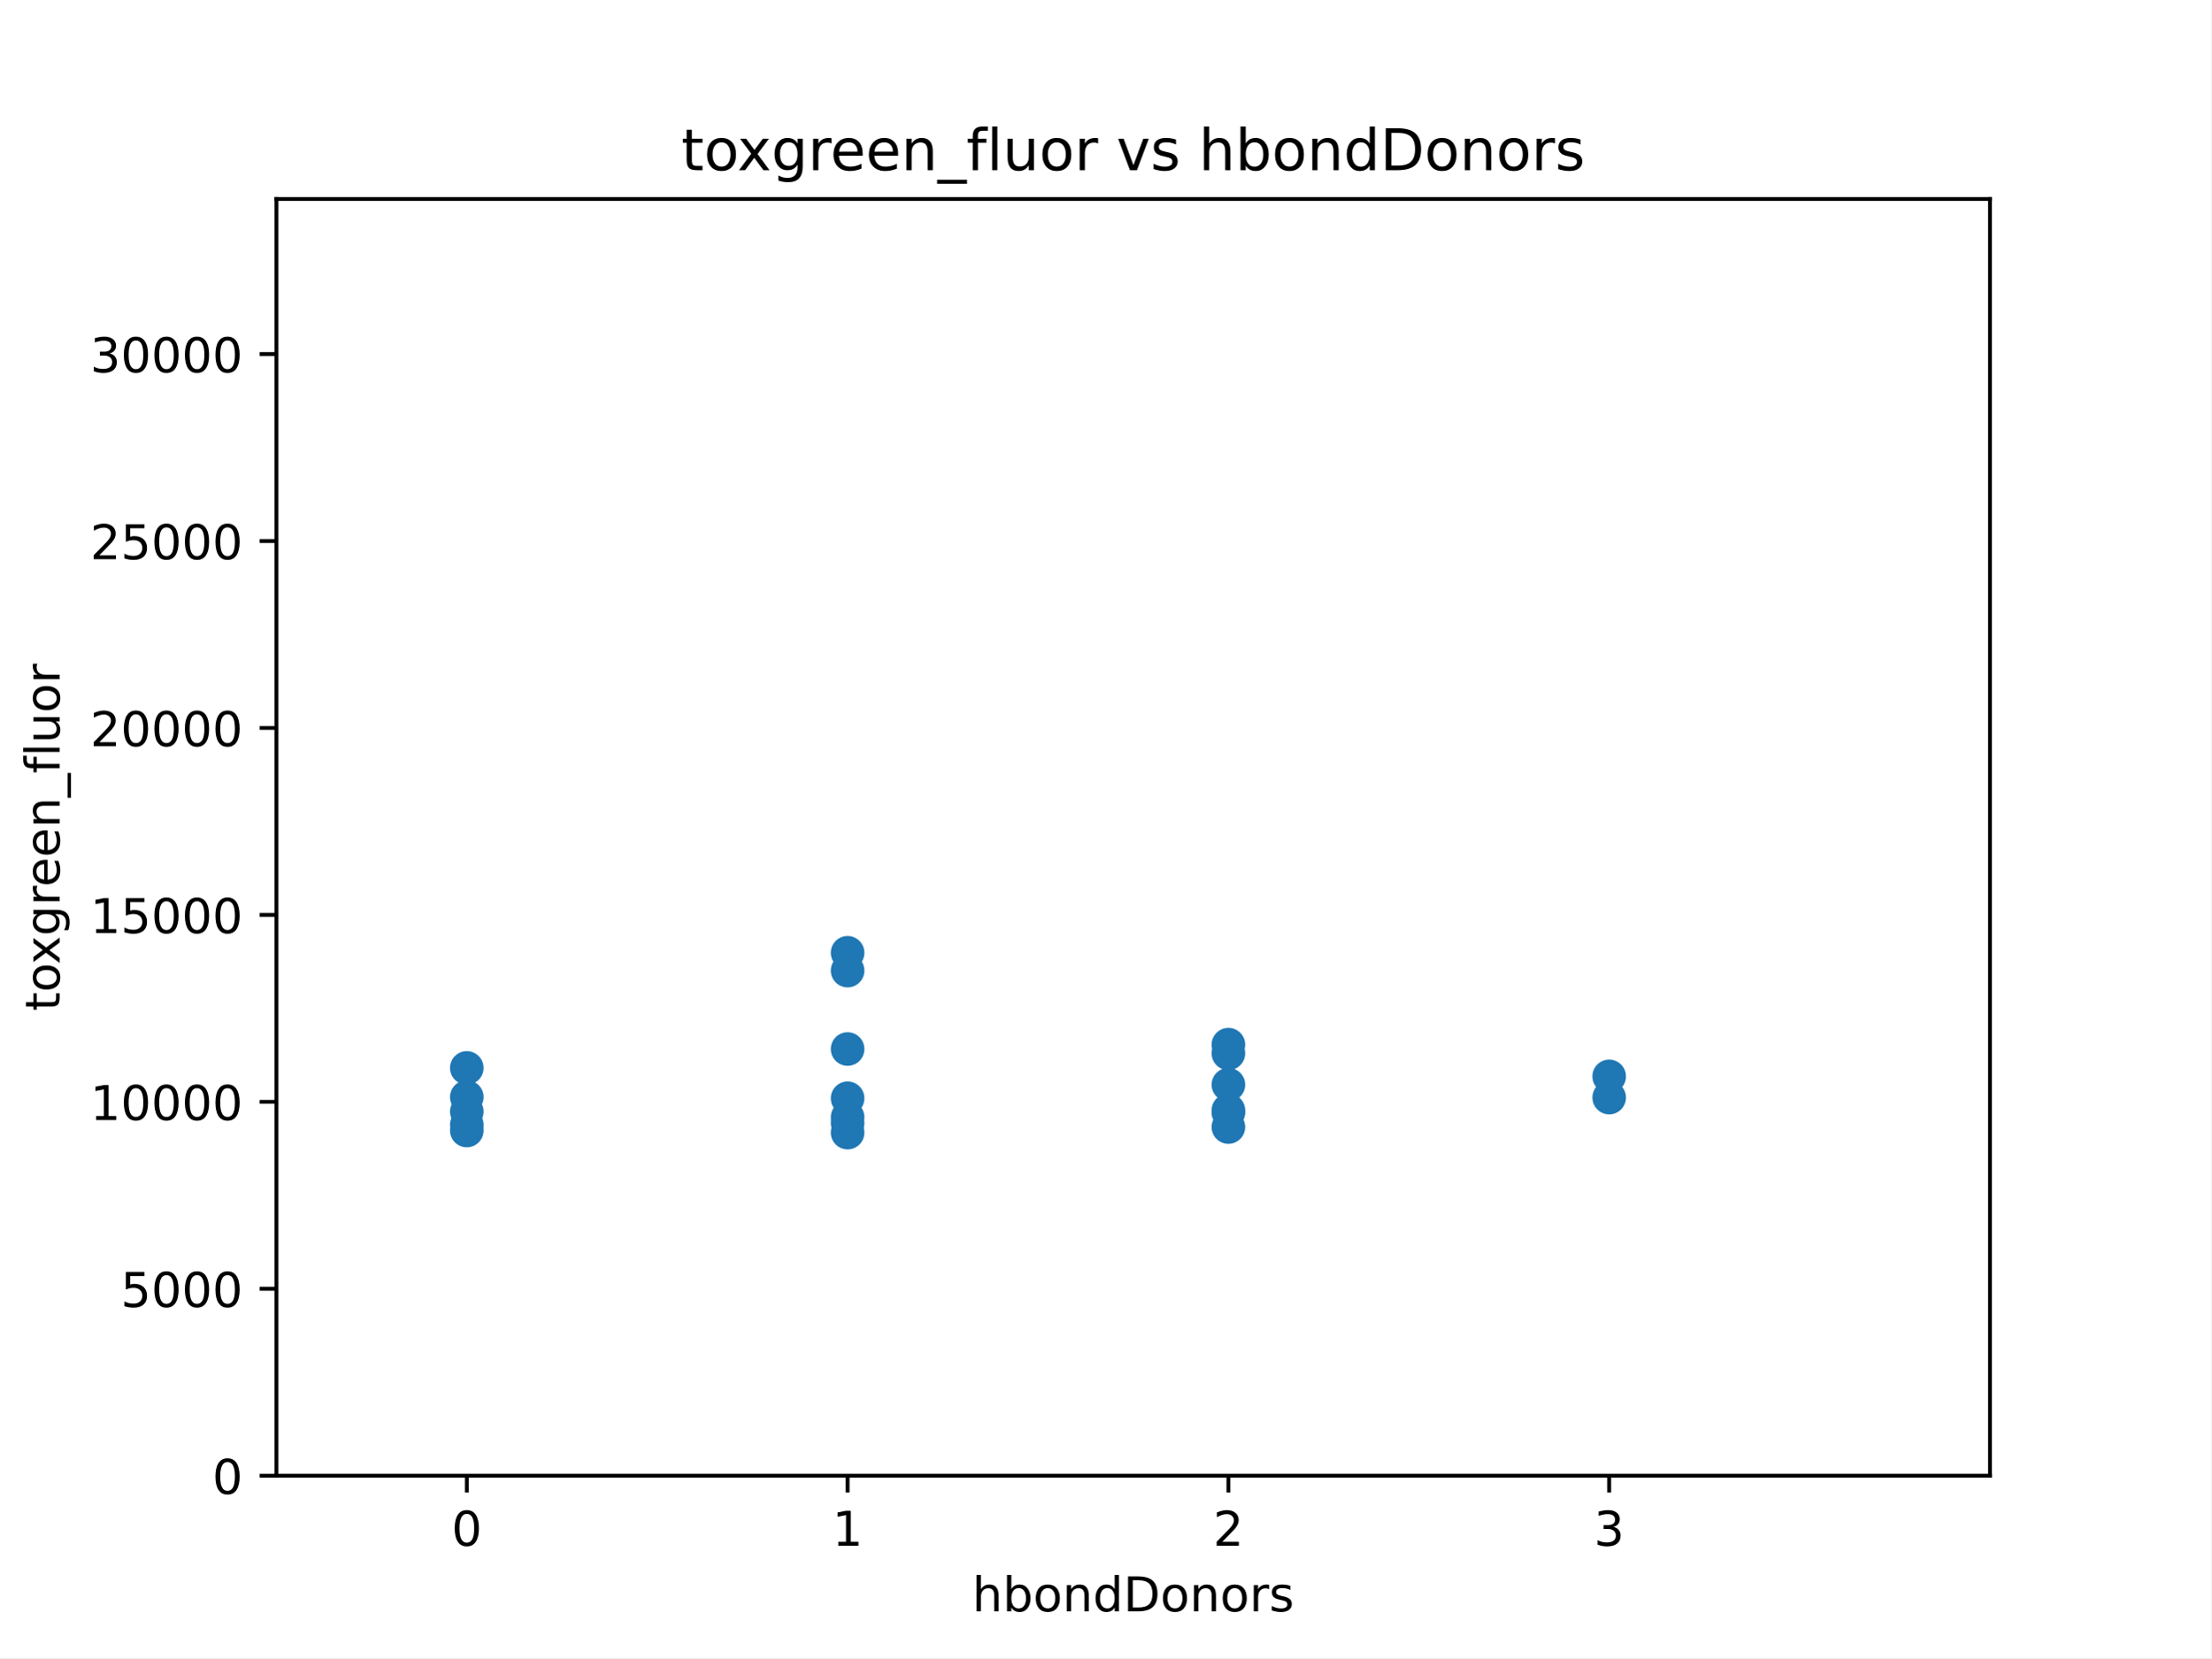
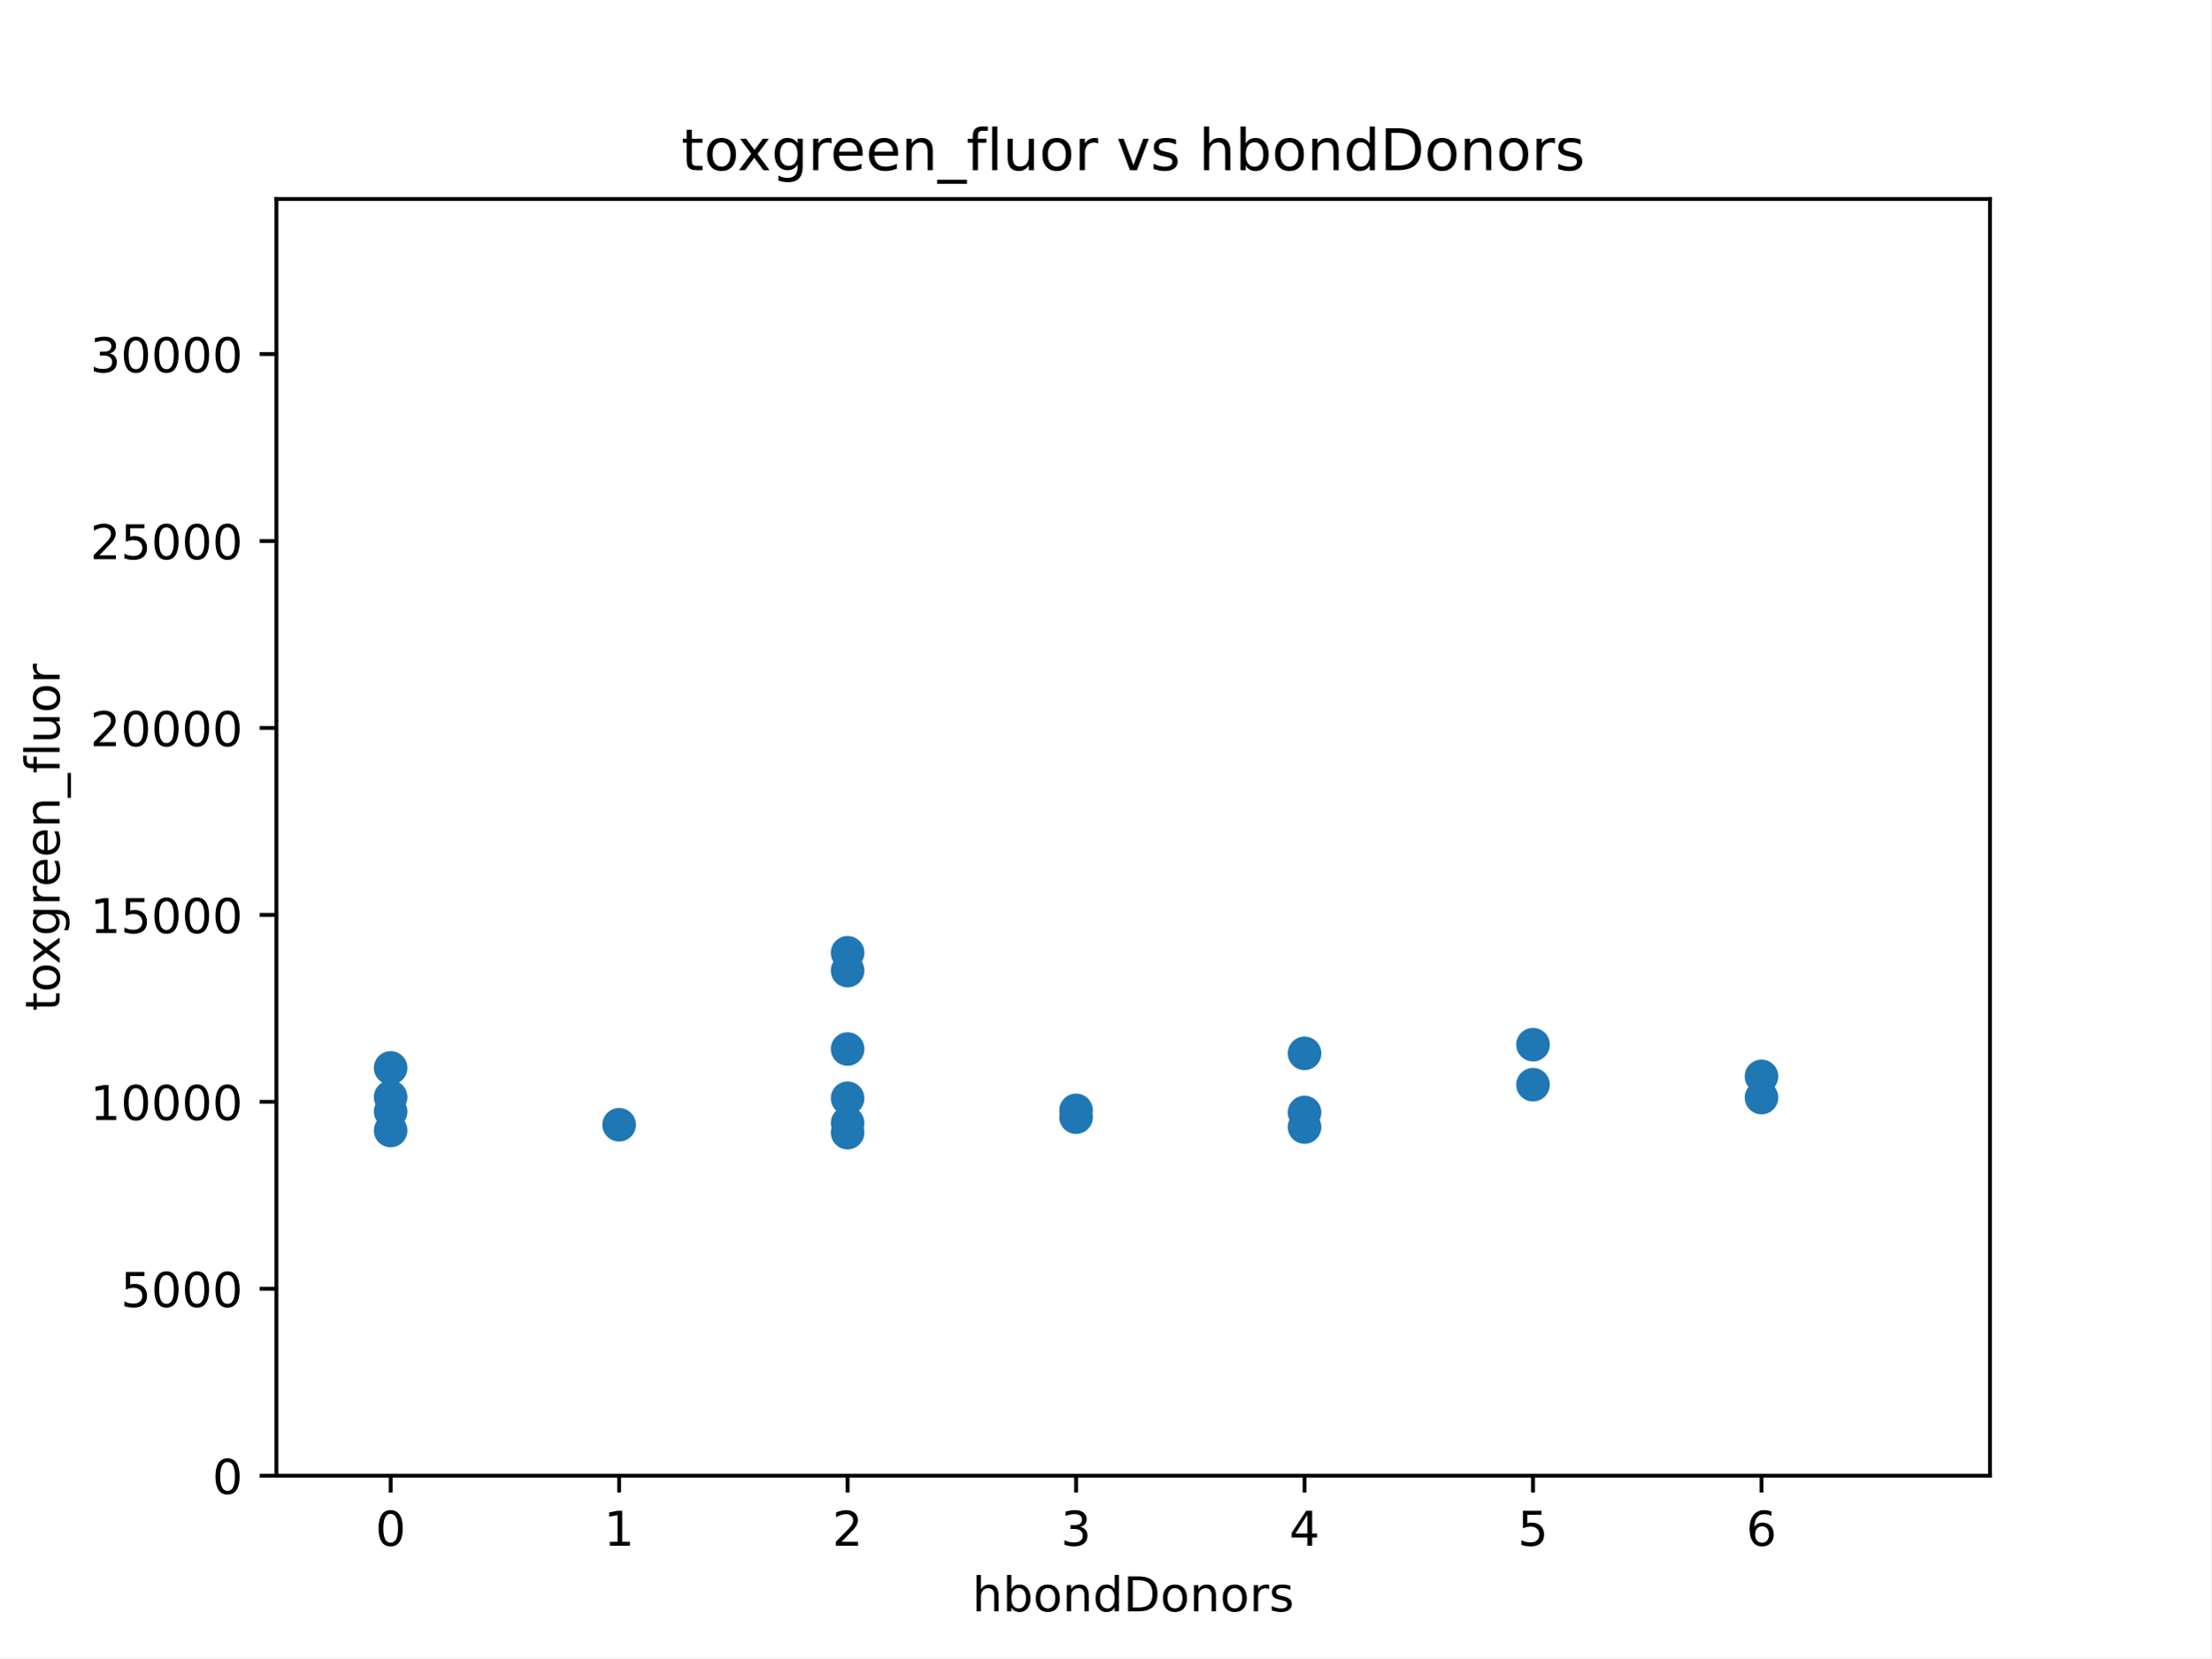
<svg xmlns="http://www.w3.org/2000/svg" xmlns:xlink="http://www.w3.org/1999/xlink" width="460.8pt" height="345.6pt" viewBox="0 0 460.8 345.6" version="1.1">
  <defs>
    <style type="text/css">*{stroke-linejoin: round; stroke-linecap: butt}</style>
  </defs>
  <g id="figure_1">
    <g id="patch_1">
      <path d="M 0 345.6  L 460.8 345.6  L 460.8 0  L 0 0  z " style="fill: #ffffff" />
    </g>
    <g id="axes_1">
      <g id="patch_2">
        <path d="M 57.6 307.584  L 414.72 307.584  L 414.72 41.472  L 57.6 41.472  z " style="fill: #ffffff" />
      </g>
      <g id="PathCollection_1">
        <defs>
-           <path id="mbf8c15d073" d="M 0 3  C 0.796 3 1.559 2.684 2.121 2.121  C 2.684 1.559 3 0.796 3 0  C 3 -0.796 2.684 -1.559 2.121 -2.121  C 1.559 -2.684 0.796 -3 0 -3  C -0.796 -3 -1.559 -2.684 -2.121 -2.121  C -2.684 -1.559 -3 -0.796 -3 0  C -3 0.796 -2.684 1.559 -2.121 2.121  C -1.559 2.684 -0.796 3 0 3  z " style="stroke: #1f77b4" />
+           <path id="m7a12875828" d="M 0 3  C 0.796 3 1.559 2.684 2.121 2.121  C 2.684 1.559 3 0.796 3 0  C 3 -0.796 2.684 -1.559 2.121 -2.121  C 1.559 -2.684 0.796 -3 0 -3  C -0.796 -3 -1.559 -2.684 -2.121 -2.121  C -2.684 -1.559 -3 -0.796 -3 0  C -3 0.796 -2.684 1.559 -2.121 2.121  C -1.559 2.684 -0.796 3 0 3  z " style="stroke: #1f77b4" />
        </defs>
-         <g clip-path="url(#pda42f50dfb)">
-           <use xlink:href="#mbf8c15d073" x="256" y="231.431" style="fill: #1f77b4; stroke: #1f77b4" />
-           <use xlink:href="#mbf8c15d073" x="256" y="231.878" style="fill: #1f77b4; stroke: #1f77b4" />
-           <use xlink:href="#mbf8c15d073" x="97.28" y="231.684" style="fill: #1f77b4; stroke: #1f77b4" />
-           <use xlink:href="#mbf8c15d073" x="97.28" y="228.662" style="fill: #1f77b4; stroke: #1f77b4" />
-           <use xlink:href="#mbf8c15d073" x="97.28" y="235.635" style="fill: #1f77b4; stroke: #1f77b4" />
-           <use xlink:href="#mbf8c15d073" x="335.36" y="224.35" style="fill: #1f77b4; stroke: #1f77b4" />
-           <use xlink:href="#mbf8c15d073" x="97.28" y="222.587" style="fill: #1f77b4; stroke: #1f77b4" />
-           <use xlink:href="#mbf8c15d073" x="256" y="217.739" style="fill: #1f77b4; stroke: #1f77b4" />
-           <use xlink:href="#mbf8c15d073" x="176.64" y="232.854" style="fill: #1f77b4; stroke: #1f77b4" />
-           <use xlink:href="#mbf8c15d073" x="176.64" y="198.587" style="fill: #1f77b4; stroke: #1f77b4" />
-           <use xlink:href="#mbf8c15d073" x="176.64" y="218.649" style="fill: #1f77b4; stroke: #1f77b4" />
-           <use xlink:href="#mbf8c15d073" x="176.64" y="236.076" style="fill: #1f77b4; stroke: #1f77b4" />
-           <use xlink:href="#mbf8c15d073" x="335.36" y="228.77" style="fill: #1f77b4; stroke: #1f77b4" />
-           <use xlink:href="#mbf8c15d073" x="176.64" y="228.912" style="fill: #1f77b4; stroke: #1f77b4" />
-           <use xlink:href="#mbf8c15d073" x="256" y="234.912" style="fill: #1f77b4; stroke: #1f77b4" />
-           <use xlink:href="#mbf8c15d073" x="97.28" y="234.436" style="fill: #1f77b4; stroke: #1f77b4" />
-           <use xlink:href="#mbf8c15d073" x="256" y="226.086" style="fill: #1f77b4; stroke: #1f77b4" />
-           <use xlink:href="#mbf8c15d073" x="256" y="219.551" style="fill: #1f77b4; stroke: #1f77b4" />
-           <use xlink:href="#mbf8c15d073" x="176.64" y="202.304" style="fill: #1f77b4; stroke: #1f77b4" />
-           <use xlink:href="#mbf8c15d073" x="176.64" y="234.08" style="fill: #1f77b4; stroke: #1f77b4" />
+         <g clip-path="url(#p2634522bd1)">
+           <use xlink:href="#m7a12875828" x="224.256" y="231.431" style="fill: #1f77b4; stroke: #1f77b4" />
+           <use xlink:href="#m7a12875828" x="271.872" y="231.878" style="fill: #1f77b4; stroke: #1f77b4" />
+           <use xlink:href="#m7a12875828" x="367.104" y="224.35" style="fill: #1f77b4; stroke: #1f77b4" />
+           <use xlink:href="#m7a12875828" x="81.408" y="231.684" style="fill: #1f77b4; stroke: #1f77b4" />
+           <use xlink:href="#m7a12875828" x="81.408" y="228.662" style="fill: #1f77b4; stroke: #1f77b4" />
+           <use xlink:href="#m7a12875828" x="81.408" y="235.635" style="fill: #1f77b4; stroke: #1f77b4" />
+           <use xlink:href="#m7a12875828" x="224.256" y="232.854" style="fill: #1f77b4; stroke: #1f77b4" />
+           <use xlink:href="#m7a12875828" x="81.408" y="222.587" style="fill: #1f77b4; stroke: #1f77b4" />
+           <use xlink:href="#m7a12875828" x="367.104" y="228.77" style="fill: #1f77b4; stroke: #1f77b4" />
+           <use xlink:href="#m7a12875828" x="319.488" y="217.739" style="fill: #1f77b4; stroke: #1f77b4" />
+           <use xlink:href="#m7a12875828" x="176.64" y="198.587" style="fill: #1f77b4; stroke: #1f77b4" />
+           <use xlink:href="#m7a12875828" x="176.64" y="218.649" style="fill: #1f77b4; stroke: #1f77b4" />
+           <use xlink:href="#m7a12875828" x="176.64" y="236.076" style="fill: #1f77b4; stroke: #1f77b4" />
+           <use xlink:href="#m7a12875828" x="176.64" y="234.08" style="fill: #1f77b4; stroke: #1f77b4" />
+           <use xlink:href="#m7a12875828" x="176.64" y="228.912" style="fill: #1f77b4; stroke: #1f77b4" />
+           <use xlink:href="#m7a12875828" x="271.872" y="234.912" style="fill: #1f77b4; stroke: #1f77b4" />
+           <use xlink:href="#m7a12875828" x="129.024" y="234.436" style="fill: #1f77b4; stroke: #1f77b4" />
+           <use xlink:href="#m7a12875828" x="319.488" y="226.086" style="fill: #1f77b4; stroke: #1f77b4" />
+           <use xlink:href="#m7a12875828" x="271.872" y="219.551" style="fill: #1f77b4; stroke: #1f77b4" />
+           <use xlink:href="#m7a12875828" x="176.64" y="202.304" style="fill: #1f77b4; stroke: #1f77b4" />
        </g>
      </g>
      <g id="matplotlib.axis_1">
        <g id="xtick_1">
          <g id="line2d_1">
            <defs>
-               <path id="m556d797943" d="M 0 0  L 0 3.5  " style="stroke: #000000; stroke-width: 0.8" />
+               <path id="m9f1f7033e3" d="M 0 0  L 0 3.5  " style="stroke: #000000; stroke-width: 0.8" />
            </defs>
            <g>
-               <use xlink:href="#m556d797943" x="97.28" y="307.584" style="stroke: #000000; stroke-width: 0.8" />
+               <use xlink:href="#m9f1f7033e3" x="81.408" y="307.584" style="stroke: #000000; stroke-width: 0.8" />
            </g>
          </g>
          <g id="text_1">
-             <g transform="translate(94.09875 322.1824) scale(0.1 -0.1)">
+             <g transform="translate(78.22675 322.1824) scale(0.1 -0.1)">
              <defs>
                <path id="DejaVuSans-30" d="M 2034 4250  Q 1547 4250 1301 3770  Q 1056 3291 1056 2328  Q 1056 1369 1301 889  Q 1547 409 2034 409  Q 2525 409 2770 889  Q 3016 1369 3016 2328  Q 3016 3291 2770 3770  Q 2525 4250 2034 4250  z M 2034 4750  Q 2819 4750 3233 4129  Q 3647 3509 3647 2328  Q 3647 1150 3233 529  Q 2819 -91 2034 -91  Q 1250 -91 836 529  Q 422 1150 422 2328  Q 422 3509 836 4129  Q 1250 4750 2034 4750  z " transform="scale(0.015625)" />
              </defs>
              <use xlink:href="#DejaVuSans-30" />
            </g>
          </g>
        </g>
        <g id="xtick_2">
          <g id="line2d_2">
            <g>
-               <use xlink:href="#m556d797943" x="176.64" y="307.584" style="stroke: #000000; stroke-width: 0.8" />
+               <use xlink:href="#m9f1f7033e3" x="129.024" y="307.584" style="stroke: #000000; stroke-width: 0.8" />
            </g>
          </g>
          <g id="text_2">
-             <g transform="translate(173.4588 322.1824) scale(0.1 -0.1)">
+             <g transform="translate(125.8427 322.1824) scale(0.1 -0.1)">
              <defs>
                <path id="DejaVuSans-31" d="M 794 531  L 1825 531  L 1825 4091  L 703 3866  L 703 4441  L 1819 4666  L 2450 4666  L 2450 531  L 3481 531  L 3481 0  L 794 0  L 794 531  z " transform="scale(0.015625)" />
              </defs>
              <use xlink:href="#DejaVuSans-31" />
            </g>
          </g>
        </g>
        <g id="xtick_3">
          <g id="line2d_3">
            <g>
-               <use xlink:href="#m556d797943" x="256" y="307.584" style="stroke: #000000; stroke-width: 0.8" />
+               <use xlink:href="#m9f1f7033e3" x="176.64" y="307.584" style="stroke: #000000; stroke-width: 0.8" />
            </g>
          </g>
          <g id="text_3">
-             <g transform="translate(252.8187 322.1824) scale(0.1 -0.1)">
+             <g transform="translate(173.4588 322.1824) scale(0.1 -0.1)">
              <defs>
                <path id="DejaVuSans-32" d="M 1228 531  L 3431 531  L 3431 0  L 469 0  L 469 531  Q 828 903 1448 1529  Q 2069 2156 2228 2338  Q 2531 2678 2651 2914  Q 2772 3150 2772 3378  Q 2772 3750 2511 3984  Q 2250 4219 1831 4219  Q 1534 4219 1204 4116  Q 875 4013 500 3803  L 500 4441  Q 881 4594 1212 4672  Q 1544 4750 1819 4750  Q 2544 4750 2975 4387  Q 3406 4025 3406 3419  Q 3406 3131 3298 2873  Q 3191 2616 2906 2266  Q 2828 2175 2409 1742  Q 1991 1309 1228 531  z " transform="scale(0.015625)" />
              </defs>
              <use xlink:href="#DejaVuSans-32" />
            </g>
          </g>
        </g>
        <g id="xtick_4">
          <g id="line2d_4">
            <g>
-               <use xlink:href="#m556d797943" x="335.36" y="307.584" style="stroke: #000000; stroke-width: 0.8" />
+               <use xlink:href="#m9f1f7033e3" x="224.256" y="307.584" style="stroke: #000000; stroke-width: 0.8" />
            </g>
          </g>
          <g id="text_4">
-             <g transform="translate(332.1787 322.1824) scale(0.1 -0.1)">
+             <g transform="translate(221.0747 322.1824) scale(0.1 -0.1)">
              <defs>
                <path id="DejaVuSans-33" d="M 2597 2516  Q 3050 2419 3304 2112  Q 3559 1806 3559 1356  Q 3559 666 3084 287  Q 2609 -91 1734 -91  Q 1441 -91 1130 -33  Q 819 25 488 141  L 488 750  Q 750 597 1062 519  Q 1375 441 1716 441  Q 2309 441 2620 675  Q 2931 909 2931 1356  Q 2931 1769 2642 2001  Q 2353 2234 1838 2234  L 1294 2234  L 1294 2753  L 1863 2753  Q 2328 2753 2575 2939  Q 2822 3125 2822 3475  Q 2822 3834 2567 4026  Q 2313 4219 1838 4219  Q 1578 4219 1281 4162  Q 984 4106 628 3988  L 628 4550  Q 988 4650 1302 4700  Q 1616 4750 1894 4750  Q 2613 4750 3031 4423  Q 3450 4097 3450 3541  Q 3450 3153 3228 2886  Q 3006 2619 2597 2516  z " transform="scale(0.015625)" />
              </defs>
              <use xlink:href="#DejaVuSans-33" />
            </g>
          </g>
        </g>
-         <g id="text_5">
+         <g id="xtick_5">
+           <g id="line2d_5">
+             <g>
+               <use xlink:href="#m9f1f7033e3" x="271.872" y="307.584" style="stroke: #000000; stroke-width: 0.8" />
+             </g>
+           </g>
+           <g id="text_5">
+             <g transform="translate(268.6907 322.1824) scale(0.1 -0.1)">
+               <defs>
+                 <path id="DejaVuSans-34" d="M 2419 4116  L 825 1625  L 2419 1625  L 2419 4116  z M 2253 4666  L 3047 4666  L 3047 1625  L 3713 1625  L 3713 1100  L 3047 1100  L 3047 0  L 2419 0  L 2419 1100  L 313 1100  L 313 1709  L 2253 4666  z " transform="scale(0.015625)" />
+               </defs>
+               <use xlink:href="#DejaVuSans-34" />
+             </g>
+           </g>
+         </g>
+         <g id="xtick_6">
+           <g id="line2d_6">
+             <g>
+               <use xlink:href="#m9f1f7033e3" x="319.488" y="307.584" style="stroke: #000000; stroke-width: 0.8" />
+             </g>
+           </g>
+           <g id="text_6">
+             <g transform="translate(316.3068 322.1824) scale(0.1 -0.1)">
+               <defs>
+                 <path id="DejaVuSans-35" d="M 691 4666  L 3169 4666  L 3169 4134  L 1269 4134  L 1269 2991  Q 1406 3038 1543 3061  Q 1681 3084 1819 3084  Q 2600 3084 3056 2656  Q 3513 2228 3513 1497  Q 3513 744 3044 326  Q 2575 -91 1722 -91  Q 1428 -91 1123 -41  Q 819 9 494 109  L 494 744  Q 775 591 1075 516  Q 1375 441 1709 441  Q 2250 441 2565 725  Q 2881 1009 2881 1497  Q 2881 1984 2565 2268  Q 2250 2553 1709 2553  Q 1456 2553 1204 2497  Q 953 2441 691 2322  L 691 4666  z " transform="scale(0.015625)" />
+               </defs>
+               <use xlink:href="#DejaVuSans-35" />
+             </g>
+           </g>
+         </g>
+         <g id="xtick_7">
+           <g id="line2d_7">
+             <g>
+               <use xlink:href="#m9f1f7033e3" x="367.104" y="307.584" style="stroke: #000000; stroke-width: 0.8" />
+             </g>
+           </g>
+           <g id="text_7">
+             <g transform="translate(363.9228 322.1824) scale(0.1 -0.1)">
+               <defs>
+                 <path id="DejaVuSans-36" d="M 2113 2584  Q 1688 2584 1439 2293  Q 1191 2003 1191 1497  Q 1191 994 1439 701  Q 1688 409 2113 409  Q 2538 409 2786 701  Q 3034 994 3034 1497  Q 3034 2003 2786 2293  Q 2538 2584 2113 2584  z M 3366 4563  L 3366 3988  Q 3128 4100 2886 4159  Q 2644 4219 2406 4219  Q 1781 4219 1451 3797  Q 1122 3375 1075 2522  Q 1259 2794 1537 2939  Q 1816 3084 2150 3084  Q 2853 3084 3261 2657  Q 3669 2231 3669 1497  Q 3669 778 3244 343  Q 2819 -91 2113 -91  Q 1303 -91 875 529  Q 447 1150 447 2328  Q 447 3434 972 4092  Q 1497 4750 2381 4750  Q 2619 4750 2861 4703  Q 3103 4656 3366 4563  z " transform="scale(0.015625)" />
+               </defs>
+               <use xlink:href="#DejaVuSans-36" />
+             </g>
+           </g>
+         </g>
+         <g id="text_8">
          <g transform="translate(202.617 335.8606) scale(0.1 -0.1)">
            <defs>
              <path id="DejaVuSans-68" d="M 3513 2113  L 3513 0  L 2938 0  L 2938 2094  Q 2938 2591 2744 2837  Q 2550 3084 2163 3084  Q 1697 3084 1428 2787  Q 1159 2491 1159 1978  L 1159 0  L 581 0  L 581 4863  L 1159 4863  L 1159 2956  Q 1366 3272 1645 3428  Q 1925 3584 2291 3584  Q 2894 3584 3203 3211  Q 3513 2838 3513 2113  z " transform="scale(0.015625)" />
              <path id="DejaVuSans-62" d="M 3116 1747  Q 3116 2381 2855 2742  Q 2594 3103 2138 3103  Q 1681 3103 1420 2742  Q 1159 2381 1159 1747  Q 1159 1113 1420 752  Q 1681 391 2138 391  Q 2594 391 2855 752  Q 3116 1113 3116 1747  z M 1159 2969  Q 1341 3281 1617 3432  Q 1894 3584 2278 3584  Q 2916 3584 3314 3078  Q 3713 2572 3713 1747  Q 3713 922 3314 415  Q 2916 -91 2278 -91  Q 1894 -91 1617 61  Q 1341 213 1159 525  L 1159 0  L 581 0  L 581 4863  L 1159 4863  L 1159 2969  z " transform="scale(0.015625)" />
              <path id="DejaVuSans-6f" d="M 1959 3097  Q 1497 3097 1228 2736  Q 959 2375 959 1747  Q 959 1119 1226 758  Q 1494 397 1959 397  Q 2419 397 2687 759  Q 2956 1122 2956 1747  Q 2956 2369 2687 2733  Q 2419 3097 1959 3097  z M 1959 3584  Q 2709 3584 3137 3096  Q 3566 2609 3566 1747  Q 3566 888 3137 398  Q 2709 -91 1959 -91  Q 1206 -91 779 398  Q 353 888 353 1747  Q 353 2609 779 3096  Q 1206 3584 1959 3584  z " transform="scale(0.015625)" />
              <path id="DejaVuSans-6e" d="M 3513 2113  L 3513 0  L 2938 0  L 2938 2094  Q 2938 2591 2744 2837  Q 2550 3084 2163 3084  Q 1697 3084 1428 2787  Q 1159 2491 1159 1978  L 1159 0  L 581 0  L 581 3500  L 1159 3500  L 1159 2956  Q 1366 3272 1645 3428  Q 1925 3584 2291 3584  Q 2894 3584 3203 3211  Q 3513 2838 3513 2113  z " transform="scale(0.015625)" />
              <path id="DejaVuSans-64" d="M 2906 2969  L 2906 4863  L 3481 4863  L 3481 0  L 2906 0  L 2906 525  Q 2725 213 2448 61  Q 2172 -91 1784 -91  Q 1150 -91 751 415  Q 353 922 353 1747  Q 353 2572 751 3078  Q 1150 3584 1784 3584  Q 2172 3584 2448 3432  Q 2725 3281 2906 2969  z M 947 1747  Q 947 1113 1208 752  Q 1469 391 1925 391  Q 2381 391 2643 752  Q 2906 1113 2906 1747  Q 2906 2381 2643 2742  Q 2381 3103 1925 3103  Q 1469 3103 1208 2742  Q 947 2381 947 1747  z " transform="scale(0.015625)" />
              <path id="DejaVuSans-44" d="M 1259 4147  L 1259 519  L 2022 519  Q 2988 519 3436 956  Q 3884 1394 3884 2338  Q 3884 3275 3436 3711  Q 2988 4147 2022 4147  L 1259 4147  z M 628 4666  L 1925 4666  Q 3281 4666 3915 4102  Q 4550 3538 4550 2338  Q 4550 1131 3912 565  Q 3275 0 1925 0  L 628 0  L 628 4666  z " transform="scale(0.015625)" />
              <path id="DejaVuSans-72" d="M 2631 2963  Q 2534 3019 2420 3045  Q 2306 3072 2169 3072  Q 1681 3072 1420 2755  Q 1159 2438 1159 1844  L 1159 0  L 581 0  L 581 3500  L 1159 3500  L 1159 2956  Q 1341 3275 1631 3429  Q 1922 3584 2338 3584  Q 2397 3584 2469 3576  Q 2541 3569 2628 3553  L 2631 2963  z " transform="scale(0.015625)" />
              <path id="DejaVuSans-73" d="M 2834 3397  L 2834 2853  Q 2591 2978 2328 3040  Q 2066 3103 1784 3103  Q 1356 3103 1142 2972  Q 928 2841 928 2578  Q 928 2378 1081 2264  Q 1234 2150 1697 2047  L 1894 2003  Q 2506 1872 2764 1633  Q 3022 1394 3022 966  Q 3022 478 2636 193  Q 2250 -91 1575 -91  Q 1294 -91 989 -36  Q 684 19 347 128  L 347 722  Q 666 556 975 473  Q 1284 391 1588 391  Q 1994 391 2212 530  Q 2431 669 2431 922  Q 2431 1156 2273 1281  Q 2116 1406 1581 1522  L 1381 1569  Q 847 1681 609 1914  Q 372 2147 372 2553  Q 372 3047 722 3315  Q 1072 3584 1716 3584  Q 2034 3584 2315 3537  Q 2597 3491 2834 3397  z " transform="scale(0.015625)" />
            </defs>
            <use xlink:href="#DejaVuSans-68" />
            <use xlink:href="#DejaVuSans-62" x="63.379" />
            <use xlink:href="#DejaVuSans-6f" x="126.855" />
            <use xlink:href="#DejaVuSans-6e" x="188.037" />
            <use xlink:href="#DejaVuSans-64" x="251.416" />
            <use xlink:href="#DejaVuSans-44" x="314.893" />
            <use xlink:href="#DejaVuSans-6f" x="391.895" />
            <use xlink:href="#DejaVuSans-6e" x="453.076" />
            <use xlink:href="#DejaVuSans-6f" x="516.455" />
            <use xlink:href="#DejaVuSans-72" x="577.637" />
            <use xlink:href="#DejaVuSans-73" x="618.75" />
          </g>
        </g>
      </g>
      <g id="matplotlib.axis_2">
        <g id="ytick_1">
-           <g id="line2d_5">
+           <g id="line2d_8">
            <defs>
-               <path id="mc3bb35116e" d="M 0 0  L -3.5 0  " style="stroke: #000000; stroke-width: 0.8" />
+               <path id="m38b96f6e0c" d="M 0 0  L -3.5 0  " style="stroke: #000000; stroke-width: 0.8" />
            </defs>
            <g>
-               <use xlink:href="#mc3bb35116e" x="57.6" y="307.584" style="stroke: #000000; stroke-width: 0.8" />
-             </g>
-           </g>
-           <g id="text_6">
+               <use xlink:href="#m38b96f6e0c" x="57.6" y="307.584" style="stroke: #000000; stroke-width: 0.8" />
+             </g>
+           </g>
+           <g id="text_9">
            <g transform="translate(44.2375 311.3832) scale(0.1 -0.1)">
              <use xlink:href="#DejaVuSans-30" />
            </g>
          </g>
        </g>
        <g id="ytick_2">
-           <g id="line2d_6">
-             <g>
-               <use xlink:href="#mc3bb35116e" x="57.6" y="268.619" style="stroke: #000000; stroke-width: 0.8" />
-             </g>
-           </g>
-           <g id="text_7">
+           <g id="line2d_9">
+             <g>
+               <use xlink:href="#m38b96f6e0c" x="57.6" y="268.619" style="stroke: #000000; stroke-width: 0.8" />
+             </g>
+           </g>
+           <g id="text_10">
            <g transform="translate(25.15 272.4178) scale(0.1 -0.1)">
-               <defs>
-                 <path id="DejaVuSans-35" d="M 691 4666  L 3169 4666  L 3169 4134  L 1269 4134  L 1269 2991  Q 1406 3038 1543 3061  Q 1681 3084 1819 3084  Q 2600 3084 3056 2656  Q 3513 2228 3513 1497  Q 3513 744 3044 326  Q 2575 -91 1722 -91  Q 1428 -91 1123 -41  Q 819 9 494 109  L 494 744  Q 775 591 1075 516  Q 1375 441 1709 441  Q 2250 441 2565 725  Q 2881 1009 2881 1497  Q 2881 1984 2565 2268  Q 2250 2553 1709 2553  Q 1456 2553 1204 2497  Q 953 2441 691 2322  L 691 4666  z " transform="scale(0.015625)" />
-               </defs>
              <use xlink:href="#DejaVuSans-35" />
              <use xlink:href="#DejaVuSans-30" x="63.623" />
              <use xlink:href="#DejaVuSans-30" x="127.246" />
              <use xlink:href="#DejaVuSans-30" x="190.869" />
            </g>
          </g>
        </g>
        <g id="ytick_3">
-           <g id="line2d_7">
-             <g>
-               <use xlink:href="#mc3bb35116e" x="57.6" y="229.653" style="stroke: #000000; stroke-width: 0.8" />
-             </g>
-           </g>
-           <g id="text_8">
+           <g id="line2d_10">
+             <g>
+               <use xlink:href="#m38b96f6e0c" x="57.6" y="229.653" style="stroke: #000000; stroke-width: 0.8" />
+             </g>
+           </g>
+           <g id="text_11">
            <g transform="translate(18.7875 233.4524) scale(0.1 -0.1)">
              <use xlink:href="#DejaVuSans-31" />
              <use xlink:href="#DejaVuSans-30" x="63.623" />
              <use xlink:href="#DejaVuSans-30" x="127.246" />
              <use xlink:href="#DejaVuSans-30" x="190.869" />
              <use xlink:href="#DejaVuSans-30" x="254.492" />
            </g>
          </g>
        </g>
        <g id="ytick_4">
-           <g id="line2d_8">
-             <g>
-               <use xlink:href="#mc3bb35116e" x="57.6" y="190.688" style="stroke: #000000; stroke-width: 0.8" />
-             </g>
-           </g>
-           <g id="text_9">
+           <g id="line2d_11">
+             <g>
+               <use xlink:href="#m38b96f6e0c" x="57.6" y="190.688" style="stroke: #000000; stroke-width: 0.8" />
+             </g>
+           </g>
+           <g id="text_12">
            <g transform="translate(18.7875 194.487) scale(0.1 -0.1)">
              <use xlink:href="#DejaVuSans-31" />
              <use xlink:href="#DejaVuSans-35" x="63.623" />
              <use xlink:href="#DejaVuSans-30" x="127.246" />
              <use xlink:href="#DejaVuSans-30" x="190.869" />
              <use xlink:href="#DejaVuSans-30" x="254.492" />
            </g>
          </g>
        </g>
        <g id="ytick_5">
-           <g id="line2d_9">
-             <g>
-               <use xlink:href="#mc3bb35116e" x="57.6" y="151.722" style="stroke: #000000; stroke-width: 0.8" />
-             </g>
-           </g>
-           <g id="text_10">
+           <g id="line2d_12">
+             <g>
+               <use xlink:href="#m38b96f6e0c" x="57.6" y="151.722" style="stroke: #000000; stroke-width: 0.8" />
+             </g>
+           </g>
+           <g id="text_13">
            <g transform="translate(18.7875 155.5216) scale(0.1 -0.1)">
              <use xlink:href="#DejaVuSans-32" />
              <use xlink:href="#DejaVuSans-30" x="63.623" />
              <use xlink:href="#DejaVuSans-30" x="127.246" />
              <use xlink:href="#DejaVuSans-30" x="190.869" />
              <use xlink:href="#DejaVuSans-30" x="254.492" />
            </g>
          </g>
        </g>
        <g id="ytick_6">
-           <g id="line2d_10">
-             <g>
-               <use xlink:href="#mc3bb35116e" x="57.6" y="112.757" style="stroke: #000000; stroke-width: 0.8" />
-             </g>
-           </g>
-           <g id="text_11">
+           <g id="line2d_13">
+             <g>
+               <use xlink:href="#m38b96f6e0c" x="57.6" y="112.757" style="stroke: #000000; stroke-width: 0.8" />
+             </g>
+           </g>
+           <g id="text_14">
            <g transform="translate(18.7875 116.5562) scale(0.1 -0.1)">
              <use xlink:href="#DejaVuSans-32" />
              <use xlink:href="#DejaVuSans-35" x="63.623" />
              <use xlink:href="#DejaVuSans-30" x="127.246" />
              <use xlink:href="#DejaVuSans-30" x="190.869" />
              <use xlink:href="#DejaVuSans-30" x="254.492" />
            </g>
          </g>
        </g>
        <g id="ytick_7">
-           <g id="line2d_11">
-             <g>
-               <use xlink:href="#mc3bb35116e" x="57.6" y="73.792" style="stroke: #000000; stroke-width: 0.8" />
-             </g>
-           </g>
-           <g id="text_12">
+           <g id="line2d_14">
+             <g>
+               <use xlink:href="#m38b96f6e0c" x="57.6" y="73.792" style="stroke: #000000; stroke-width: 0.8" />
+             </g>
+           </g>
+           <g id="text_15">
            <g transform="translate(18.7875 77.59077) scale(0.1 -0.1)">
              <use xlink:href="#DejaVuSans-33" />
              <use xlink:href="#DejaVuSans-30" x="63.623" />
              <use xlink:href="#DejaVuSans-30" x="127.246" />
              <use xlink:href="#DejaVuSans-30" x="190.869" />
              <use xlink:href="#DejaVuSans-30" x="254.492" />
            </g>
          </g>
        </g>
-         <g id="text_13">
+         <g id="text_16">
          <g transform="translate(12.42969 210.7225) rotate(-90) scale(0.1 -0.1)">
            <defs>
              <path id="DejaVuSans-74" d="M 1172 4494  L 1172 3500  L 2356 3500  L 2356 3053  L 1172 3053  L 1172 1153  Q 1172 725 1289 603  Q 1406 481 1766 481  L 2356 481  L 2356 0  L 1766 0  Q 1100 0 847 248  Q 594 497 594 1153  L 594 3053  L 172 3053  L 172 3500  L 594 3500  L 594 4494  L 1172 4494  z " transform="scale(0.015625)" />
              <path id="DejaVuSans-78" d="M 3513 3500  L 2247 1797  L 3578 0  L 2900 0  L 1881 1375  L 863 0  L 184 0  L 1544 1831  L 300 3500  L 978 3500  L 1906 2253  L 2834 3500  L 3513 3500  z " transform="scale(0.015625)" />
              <path id="DejaVuSans-67" d="M 2906 1791  Q 2906 2416 2648 2759  Q 2391 3103 1925 3103  Q 1463 3103 1205 2759  Q 947 2416 947 1791  Q 947 1169 1205 825  Q 1463 481 1925 481  Q 2391 481 2648 825  Q 2906 1169 2906 1791  z M 3481 434  Q 3481 -459 3084 -895  Q 2688 -1331 1869 -1331  Q 1566 -1331 1297 -1286  Q 1028 -1241 775 -1147  L 775 -588  Q 1028 -725 1275 -790  Q 1522 -856 1778 -856  Q 2344 -856 2625 -561  Q 2906 -266 2906 331  L 2906 616  Q 2728 306 2450 153  Q 2172 0 1784 0  Q 1141 0 747 490  Q 353 981 353 1791  Q 353 2603 747 3093  Q 1141 3584 1784 3584  Q 2172 3584 2450 3431  Q 2728 3278 2906 2969  L 2906 3500  L 3481 3500  L 3481 434  z " transform="scale(0.015625)" />
              <path id="DejaVuSans-65" d="M 3597 1894  L 3597 1613  L 953 1613  Q 991 1019 1311 708  Q 1631 397 2203 397  Q 2534 397 2845 478  Q 3156 559 3463 722  L 3463 178  Q 3153 47 2828 -22  Q 2503 -91 2169 -91  Q 1331 -91 842 396  Q 353 884 353 1716  Q 353 2575 817 3079  Q 1281 3584 2069 3584  Q 2775 3584 3186 3129  Q 3597 2675 3597 1894  z M 3022 2063  Q 3016 2534 2758 2815  Q 2500 3097 2075 3097  Q 1594 3097 1305 2825  Q 1016 2553 972 2059  L 3022 2063  z " transform="scale(0.015625)" />
              <path id="DejaVuSans-5f" d="M 3263 -1063  L 3263 -1509  L -63 -1509  L -63 -1063  L 3263 -1063  z " transform="scale(0.015625)" />
              <path id="DejaVuSans-66" d="M 2375 4863  L 2375 4384  L 1825 4384  Q 1516 4384 1395 4259  Q 1275 4134 1275 3809  L 1275 3500  L 2222 3500  L 2222 3053  L 1275 3053  L 1275 0  L 697 0  L 697 3053  L 147 3053  L 147 3500  L 697 3500  L 697 3744  Q 697 4328 969 4595  Q 1241 4863 1831 4863  L 2375 4863  z " transform="scale(0.015625)" />
              <path id="DejaVuSans-6c" d="M 603 4863  L 1178 4863  L 1178 0  L 603 0  L 603 4863  z " transform="scale(0.015625)" />
              <path id="DejaVuSans-75" d="M 544 1381  L 544 3500  L 1119 3500  L 1119 1403  Q 1119 906 1312 657  Q 1506 409 1894 409  Q 2359 409 2629 706  Q 2900 1003 2900 1516  L 2900 3500  L 3475 3500  L 3475 0  L 2900 0  L 2900 538  Q 2691 219 2414 64  Q 2138 -91 1772 -91  Q 1169 -91 856 284  Q 544 659 544 1381  z M 1991 3584  L 1991 3584  z " transform="scale(0.015625)" />
            </defs>
            <use xlink:href="#DejaVuSans-74" />
            <use xlink:href="#DejaVuSans-6f" x="39.209" />
            <use xlink:href="#DejaVuSans-78" x="97.266" />
            <use xlink:href="#DejaVuSans-67" x="156.445" />
            <use xlink:href="#DejaVuSans-72" x="219.922" />
            <use xlink:href="#DejaVuSans-65" x="258.785" />
            <use xlink:href="#DejaVuSans-65" x="320.309" />
            <use xlink:href="#DejaVuSans-6e" x="381.832" />
            <use xlink:href="#DejaVuSans-5f" x="445.211" />
            <use xlink:href="#DejaVuSans-66" x="495.211" />
            <use xlink:href="#DejaVuSans-6c" x="530.416" />
            <use xlink:href="#DejaVuSans-75" x="558.199" />
            <use xlink:href="#DejaVuSans-6f" x="621.578" />
            <use xlink:href="#DejaVuSans-72" x="682.76" />
          </g>
        </g>
      </g>
      <g id="patch_3">
        <path d="M 57.6 307.584  L 57.6 41.472  " style="fill: none; stroke: #000000; stroke-width: 0.8; stroke-linejoin: miter; stroke-linecap: square" />
      </g>
      <g id="patch_4">
        <path d="M 414.72 307.584  L 414.72 41.472  " style="fill: none; stroke: #000000; stroke-width: 0.8; stroke-linejoin: miter; stroke-linecap: square" />
      </g>
      <g id="patch_5">
        <path d="M 57.6 307.584  L 414.72 307.584  " style="fill: none; stroke: #000000; stroke-width: 0.8; stroke-linejoin: miter; stroke-linecap: square" />
      </g>
      <g id="patch_6">
        <path d="M 57.6 41.472  L 414.72 41.472  " style="fill: none; stroke: #000000; stroke-width: 0.8; stroke-linejoin: miter; stroke-linecap: square" />
      </g>
-       <g id="text_14">
+       <g id="text_17">
        <g transform="translate(141.9844 35.472) scale(0.12 -0.12)">
          <defs>
            <path id="DejaVuSans-20" transform="scale(0.015625)" />
            <path id="DejaVuSans-76" d="M 191 3500  L 800 3500  L 1894 563  L 2988 3500  L 3597 3500  L 2284 0  L 1503 0  L 191 3500  z " transform="scale(0.015625)" />
          </defs>
          <use xlink:href="#DejaVuSans-74" />
          <use xlink:href="#DejaVuSans-6f" x="39.209" />
          <use xlink:href="#DejaVuSans-78" x="97.266" />
          <use xlink:href="#DejaVuSans-67" x="156.445" />
          <use xlink:href="#DejaVuSans-72" x="219.922" />
          <use xlink:href="#DejaVuSans-65" x="258.785" />
          <use xlink:href="#DejaVuSans-65" x="320.309" />
          <use xlink:href="#DejaVuSans-6e" x="381.832" />
          <use xlink:href="#DejaVuSans-5f" x="445.211" />
          <use xlink:href="#DejaVuSans-66" x="495.211" />
          <use xlink:href="#DejaVuSans-6c" x="530.416" />
          <use xlink:href="#DejaVuSans-75" x="558.199" />
          <use xlink:href="#DejaVuSans-6f" x="621.578" />
          <use xlink:href="#DejaVuSans-72" x="682.76" />
          <use xlink:href="#DejaVuSans-20" x="723.873" />
          <use xlink:href="#DejaVuSans-76" x="755.66" />
          <use xlink:href="#DejaVuSans-73" x="814.84" />
          <use xlink:href="#DejaVuSans-20" x="866.939" />
          <use xlink:href="#DejaVuSans-68" x="898.727" />
          <use xlink:href="#DejaVuSans-62" x="962.105" />
          <use xlink:href="#DejaVuSans-6f" x="1025.582" />
          <use xlink:href="#DejaVuSans-6e" x="1086.764" />
          <use xlink:href="#DejaVuSans-64" x="1150.143" />
          <use xlink:href="#DejaVuSans-44" x="1213.619" />
          <use xlink:href="#DejaVuSans-6f" x="1290.621" />
          <use xlink:href="#DejaVuSans-6e" x="1351.803" />
          <use xlink:href="#DejaVuSans-6f" x="1415.182" />
          <use xlink:href="#DejaVuSans-72" x="1476.363" />
          <use xlink:href="#DejaVuSans-73" x="1517.477" />
        </g>
      </g>
    </g>
  </g>
  <defs>
-     <clipPath id="pda42f50dfb">
+     <clipPath id="p2634522bd1">
      <rect x="57.6" y="41.472" width="357.12" height="266.112" />
    </clipPath>
  </defs>
</svg>
